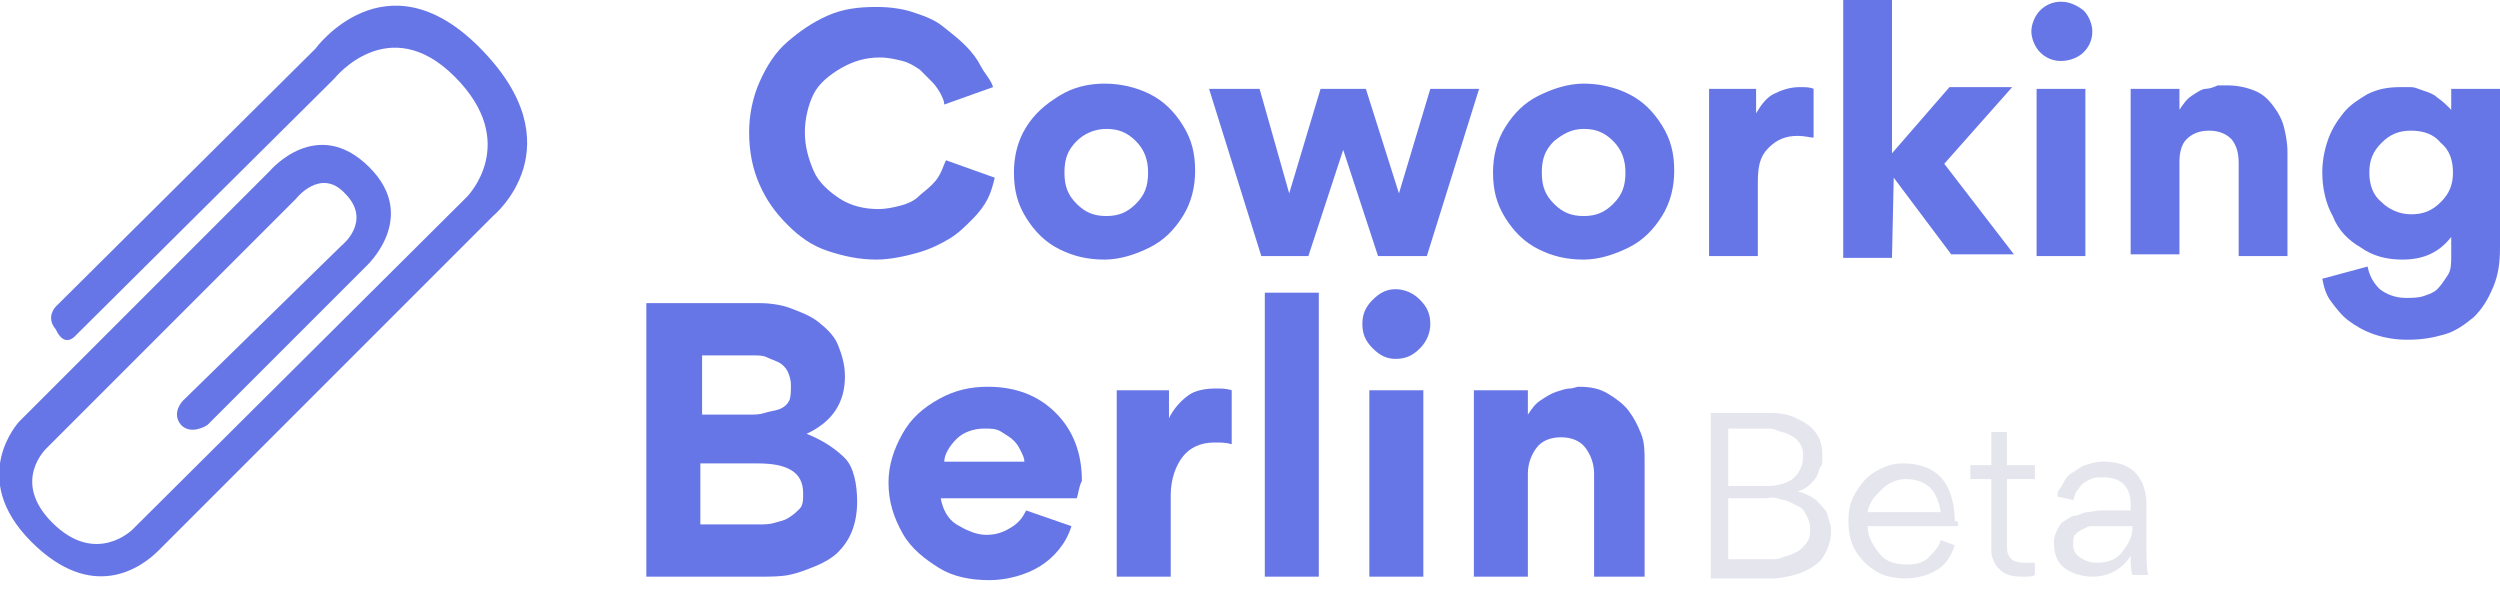
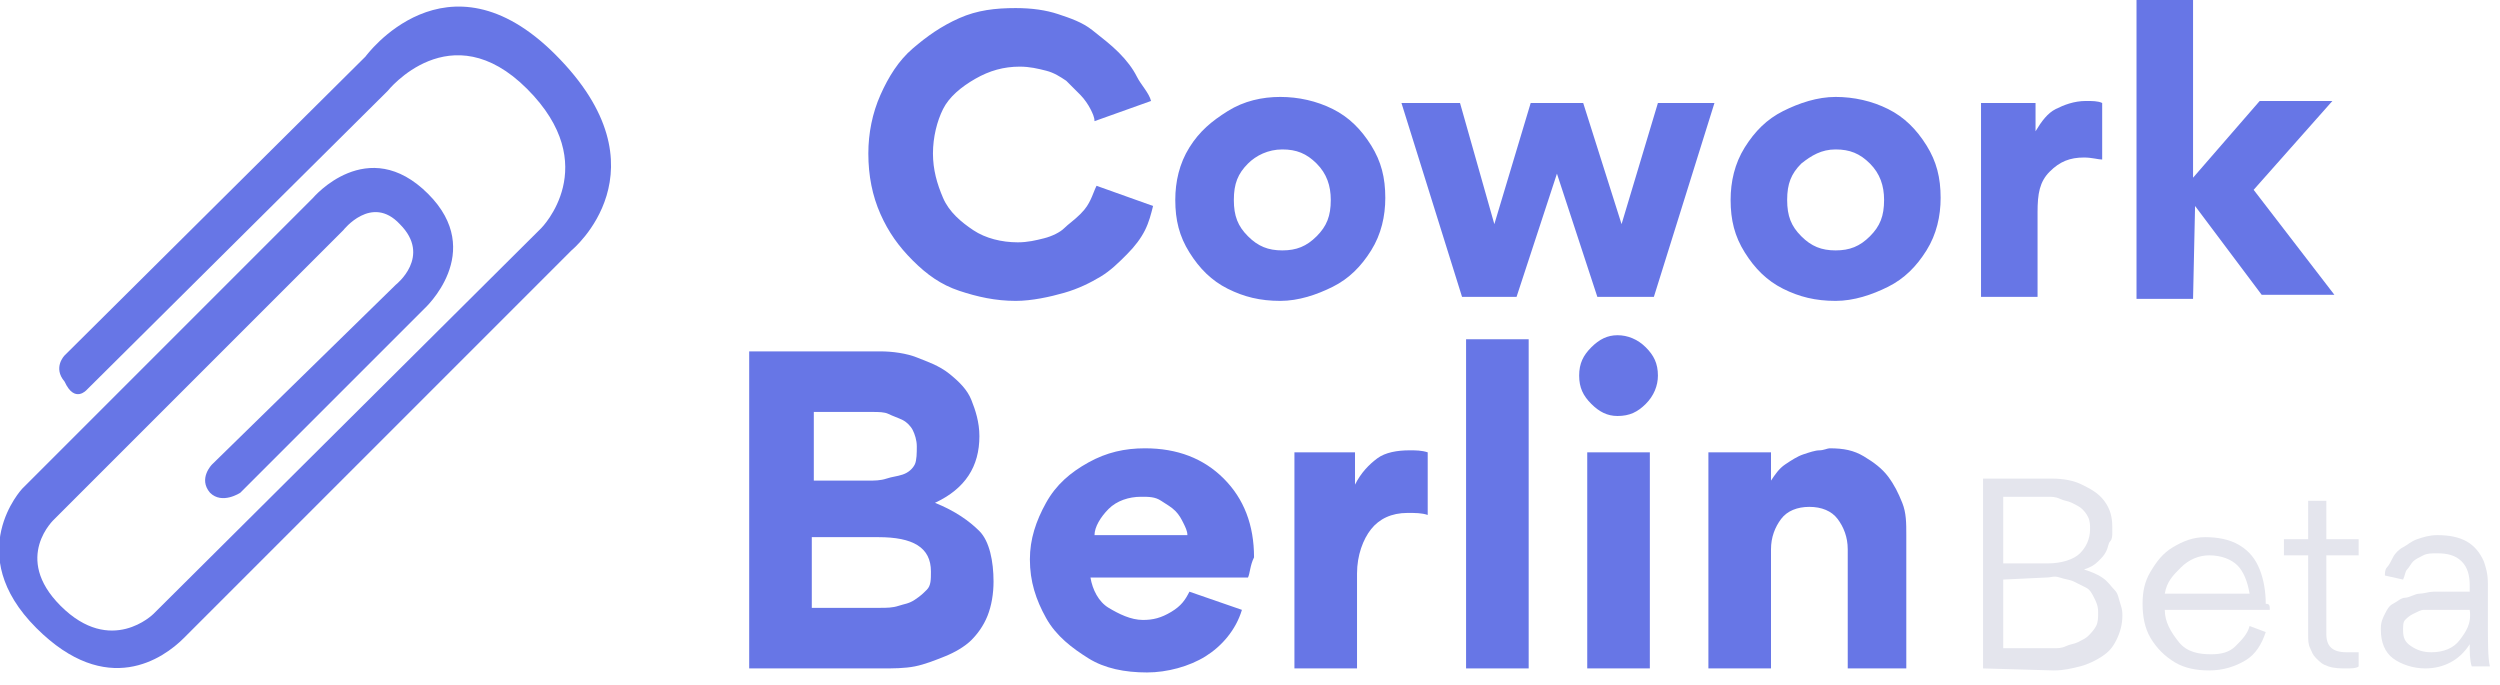
- <svg xmlns="http://www.w3.org/2000/svg" version="1.1" id="Layer_1" x="0px" y="0px" viewBox="0 0 143.5 33.9" style="enable-background:new 0 0 143.5 33.9;" xml:space="preserve">
+ <svg xmlns="http://www.w3.org/2000/svg" version="1.1" id="Layer_1" x="0px" y="0px" viewBox="0 0 123.8 33.9" style="enable-background:new 0 0 123.8 33.9;" xml:space="preserve">
  <style type="text/css">
	.st0{fill:#6776E6;}
	.st1{enable-background:new    ;}
	.st2{fill:#E4E5ED;}
</style>
  <path id="Shape" class="st0" d="M4.3,19.3L19.2,4.5c0,0,3.1-3.9,6.9-0.1s0.7,6.9,0.7,6.9L7.6,30.4c0,0-2.1,2.1-4.6-0.4  c-2.4-2.4-0.3-4.3-0.3-4.3L17,11.4c0,0,1.4-1.8,2.8-0.3c1.6,1.6-0.2,3-0.2,3L10.5,23c0,0-0.7,0.7-0.1,1.4c0.6,0.6,1.5,0,1.5,0  l9.1-9.1c0,0,3.1-2.8,0.2-5.7c-3-3-5.7,0.2-5.7,0.2L1.1,24.2c0,0-3,3.2,0.7,6.9c3.5,3.5,6.3,1.5,7.3,0.5  c0.9-0.9,19.2-19.2,19.2-19.2s4.9-4-0.8-9.7c-5.4-5.4-9.4,0.1-9.4,0.1L3.2,17.6c0,0-0.6,0.6,0,1.3C3.7,20,4.3,19.3,4.3,19.3z" />
  <g class="st1">
    <path class="st0" d="M50.3,14.9c-1,0-1.9-0.2-2.8-0.5s-1.6-0.8-2.3-1.5s-1.2-1.4-1.6-2.3S43,8.7,43,7.6c0-1,0.2-2,0.6-2.9   C44,3.8,44.5,3,45.2,2.4s1.4-1.1,2.3-1.5c0.9-0.4,1.8-0.5,2.8-0.5c0.8,0,1.5,0.1,2.1,0.3s1.2,0.4,1.7,0.8s0.9,0.7,1.3,1.1   c0.4,0.4,0.7,0.8,0.9,1.2S56.9,4.6,57,5l-2.8,1c0-0.2-0.1-0.4-0.2-0.6s-0.3-0.5-0.5-0.7S53,4.2,52.8,4c-0.3-0.2-0.6-0.4-1-0.5   S51,3.3,50.5,3.3c-0.8,0-1.5,0.2-2.2,0.6S47,4.8,46.7,5.4s-0.5,1.4-0.5,2.2s0.2,1.5,0.5,2.2s0.9,1.2,1.5,1.6s1.4,0.6,2.2,0.6   c0.5,0,0.9-0.1,1.3-0.2s0.8-0.3,1-0.5s0.5-0.4,0.8-0.7s0.4-0.5,0.5-0.7s0.2-0.5,0.3-0.7l2.8,1c-0.1,0.4-0.2,0.8-0.4,1.2   s-0.5,0.8-0.9,1.2s-0.8,0.8-1.3,1.1s-1.1,0.6-1.8,0.8S51.1,14.9,50.3,14.9z" />
    <path class="st0" d="M58.2,9.9c0-0.9,0.2-1.8,0.7-2.6S60,6,60.8,5.5s1.7-0.7,2.6-0.7S65.2,5,66,5.4s1.4,1,1.9,1.8s0.7,1.6,0.7,2.6   c0,0.9-0.2,1.8-0.7,2.6s-1.1,1.4-1.9,1.8s-1.7,0.7-2.6,0.7c-1,0-1.8-0.2-2.6-0.6s-1.4-1-1.9-1.8C58.4,11.7,58.2,10.9,58.2,9.9z    M61.8,8.1c-0.5,0.5-0.7,1-0.7,1.8s0.2,1.3,0.7,1.8s1,0.7,1.7,0.7c0.7,0,1.2-0.2,1.7-0.7s0.7-1,0.7-1.8c0-0.7-0.2-1.3-0.7-1.8   s-1-0.7-1.7-0.7S62.2,7.7,61.8,8.1z" />
    <path class="st0" d="M80.3,11.1L80.3,11.1l1.8-6h2.8l-3,9.6h-2.8l-2-6.1l0,0l-2,6.1h-2.7l-3-9.6h2.9l1.7,6l0,0l1.8-6h2.6L80.3,11.1   z" />
    <path class="st0" d="M85.7,9.9c0-0.9,0.2-1.8,0.7-2.6s1.1-1.4,1.9-1.8c0.8-0.4,1.7-0.7,2.6-0.7s1.8,0.2,2.6,0.6   c0.8,0.4,1.4,1,1.9,1.8s0.7,1.6,0.7,2.6c0,0.9-0.2,1.8-0.7,2.6s-1.1,1.4-1.9,1.8c-0.8,0.4-1.7,0.7-2.6,0.7c-1,0-1.8-0.2-2.6-0.6   s-1.4-1-1.9-1.8C85.9,11.7,85.7,10.9,85.7,9.9z M89.2,8.1c-0.5,0.5-0.7,1-0.7,1.8s0.2,1.3,0.7,1.8s1,0.7,1.7,0.7s1.2-0.2,1.7-0.7   s0.7-1,0.7-1.8c0-0.7-0.2-1.3-0.7-1.8s-1-0.7-1.7-0.7S89.7,7.7,89.2,8.1z" />
    <path class="st0" d="M104.1,5.1v2.8c-0.2,0-0.5-0.1-0.9-0.1c-0.7,0-1.2,0.2-1.7,0.7s-0.6,1.1-0.6,2v4.2h-2.8V5.1h2.7v1.4l0,0   c0.3-0.5,0.6-0.9,1-1.1s0.9-0.4,1.5-0.4C103.6,5,103.9,5,104.1,5.1z" />
    <path class="st0" d="M108.7,10.2L108.7,10.2l-0.1,4.6h-2.8V0h2.8v8.8l3.3-3.8h3.6l-3.9,4.4l4,5.2H112L108.7,10.2z" />
-     <path class="st0" d="M117.1,3c-0.3-0.3-0.5-0.8-0.5-1.2s0.2-0.9,0.5-1.2s0.7-0.5,1.2-0.5s0.9,0.2,1.3,0.5c0.3,0.3,0.5,0.8,0.5,1.2   c0,0.5-0.2,0.9-0.5,1.2s-0.8,0.5-1.3,0.5C117.8,3.5,117.4,3.3,117.1,3z M116.9,5.1v9.6h2.8V5.1H116.9z" />
-     <path class="st0" d="M128.5,14.7V9.4c0-0.6-0.1-1-0.4-1.4c-0.3-0.3-0.7-0.5-1.3-0.5c-0.6,0-1,0.2-1.3,0.5c-0.3,0.3-0.4,0.8-0.4,1.3   v5.3h-2.8V5.1h2.8v1.2l0,0c0.2-0.3,0.4-0.6,0.7-0.8s0.6-0.4,0.8-0.4s0.5-0.1,0.7-0.2c0.2,0,0.4,0,0.5,0c0.6,0,1.1,0.1,1.6,0.3   s0.8,0.5,1.1,0.9s0.5,0.8,0.6,1.2c0.1,0.4,0.2,0.9,0.2,1.4v6H128.5z" />
-     <path class="st0" d="M143.5,5.1v9.1c0,0.9-0.1,1.6-0.4,2.3s-0.6,1.2-1.1,1.7c-0.5,0.4-1,0.8-1.7,1s-1.3,0.3-2.1,0.3   c-0.7,0-1.3-0.1-1.9-0.3c-0.6-0.2-1.1-0.5-1.5-0.8s-0.7-0.7-1-1.1s-0.4-0.8-0.5-1.3l2.6-0.7c0.1,0.5,0.3,0.9,0.7,1.3   c0.4,0.3,0.9,0.5,1.5,0.5c0.3,0,0.7,0,1-0.1s0.6-0.2,0.8-0.4c0.2-0.2,0.4-0.5,0.6-0.8s0.2-0.7,0.2-1.1v-1.1l0,0   c-0.7,0.9-1.6,1.3-2.8,1.3c-0.9,0-1.7-0.2-2.4-0.7c-0.7-0.4-1.3-1-1.6-1.8c-0.4-0.7-0.6-1.6-0.6-2.5c0-0.6,0.1-1.2,0.3-1.8   s0.5-1.1,0.9-1.6s0.9-0.8,1.4-1.1c0.6-0.3,1.2-0.4,1.9-0.4c0.2,0,0.4,0,0.6,0s0.4,0.1,0.7,0.2s0.6,0.2,0.8,0.4   c0.3,0.2,0.5,0.4,0.8,0.7l0,0V5.1H143.5z M140.8,9.9c0-0.7-0.2-1.3-0.7-1.7c-0.4-0.5-1-0.7-1.7-0.7s-1.2,0.2-1.7,0.7   s-0.7,1-0.7,1.7s0.2,1.3,0.7,1.7c0.4,0.4,1,0.7,1.7,0.7s1.2-0.2,1.7-0.7S140.8,10.6,140.8,9.9z" />
  </g>
-   <text transform="matrix(1 0 0 1 145.1823 20)" class="st0" style="font-family:'GorditaBold'; font-size:18px;"> </text>
  <g>
    <path class="st0" d="M49.2,28.8c0,0.6-0.1,1.2-0.3,1.7s-0.5,0.9-0.8,1.2c-0.3,0.3-0.8,0.6-1.3,0.8s-1,0.4-1.5,0.5s-1.1,0.1-1.6,0.1   h-6.6V17.4h6.5c0.6,0,1.3,0.1,1.8,0.3s1.1,0.4,1.6,0.8s0.9,0.8,1.1,1.3s0.4,1.1,0.4,1.8c0,1.5-0.7,2.6-2.2,3.3l0,0   c1,0.4,1.7,0.9,2.2,1.4S49.2,27.8,49.2,28.8z M45.4,22.1c0-0.3-0.1-0.6-0.2-0.8s-0.3-0.4-0.5-0.5s-0.5-0.2-0.7-0.3   s-0.5-0.1-0.8-0.1h-2.9v3.4H43c0.3,0,0.6,0,0.9-0.1s0.5-0.1,0.8-0.2s0.5-0.3,0.6-0.5S45.4,22.4,45.4,22.1z M46.1,28.3   c0-1.2-0.9-1.7-2.6-1.7h-3.3v3.5h3.4c0.3,0,0.6,0,0.9-0.1s0.5-0.1,0.8-0.3s0.4-0.3,0.6-0.5S46.1,28.7,46.1,28.3z" />
    <path class="st0" d="M61.8,28.6H54c0.1,0.6,0.4,1.2,0.9,1.5s1.1,0.6,1.7,0.6c0.5,0,0.9-0.1,1.4-0.4s0.7-0.6,0.9-1l2.6,0.9   c-0.3,1-1,1.8-1.8,2.3s-1.9,0.8-2.9,0.8c-1.1,0-2.1-0.2-2.9-0.7s-1.6-1.1-2.1-2S51,28.8,51,27.7c0-1,0.3-1.9,0.8-2.8s1.2-1.5,2.1-2   s1.8-0.7,2.8-0.7c1.6,0,2.9,0.5,3.9,1.5s1.5,2.3,1.5,3.9C61.9,28,61.9,28.4,61.8,28.6z M54.2,26.5h4.6c0-0.2-0.1-0.4-0.2-0.6   s-0.2-0.4-0.4-0.6s-0.4-0.3-0.7-0.5s-0.6-0.2-1-0.2c-0.6,0-1.2,0.2-1.6,0.6S54.2,26.1,54.2,26.5z" />
    <path class="st0" d="M70.7,22.4v3.1c-0.3-0.1-0.6-0.1-1-0.1c-0.8,0-1.4,0.3-1.8,0.8s-0.7,1.3-0.7,2.2v4.7h-3.1V22.4h3V24l0,0   c0.3-0.6,0.7-1,1.1-1.3s1-0.4,1.6-0.4C70.1,22.3,70.4,22.3,70.7,22.4z" />
    <path class="st0" d="M72.6,16.8h3.1v16.3h-3.1V16.8z" />
    <path class="st0" d="M78.8,20c-0.4-0.4-0.6-0.8-0.6-1.4s0.2-1,0.6-1.4s0.8-0.6,1.3-0.6s1,0.2,1.4,0.6s0.6,0.8,0.6,1.4   c0,0.5-0.2,1-0.6,1.4s-0.8,0.6-1.4,0.6C79.6,20.6,79.2,20.4,78.8,20z M78.6,22.4v10.7h3.1V22.4H78.6z" />
    <path class="st0" d="M91.5,33.1v-5.9c0-0.6-0.2-1.1-0.5-1.5s-0.8-0.6-1.4-0.6s-1.1,0.2-1.4,0.6s-0.5,0.9-0.5,1.5v5.9h-3.1V22.4h3.1   v1.4l0,0c0.2-0.3,0.4-0.6,0.7-0.8s0.6-0.4,0.9-0.5s0.6-0.2,0.8-0.2s0.4-0.1,0.5-0.1c0.7,0,1.2,0.1,1.7,0.4s0.9,0.6,1.2,1   s0.5,0.8,0.7,1.3s0.2,1,0.2,1.6v6.6H91.5z" />
  </g>
  <g>
-     <path class="st2" d="M98.2,33.1v-9.4h3.4c0.6,0,1.1,0.1,1.5,0.3s0.8,0.4,1.1,0.8s0.4,0.8,0.4,1.3c0,0.1,0,0.2,0,0.3s0,0.3-0.1,0.4   s-0.1,0.3-0.2,0.5s-0.2,0.3-0.4,0.5s-0.4,0.3-0.7,0.4c0.3,0.1,0.6,0.2,0.9,0.4s0.4,0.4,0.6,0.6s0.2,0.4,0.3,0.7s0.1,0.4,0.1,0.6   c0,0.4-0.1,0.8-0.3,1.2s-0.4,0.6-0.7,0.8s-0.7,0.4-1.1,0.5s-0.8,0.2-1.3,0.2H98.2z M99.2,24.6v3.3h2.2c0.7,0,1.3-0.2,1.6-0.5   s0.5-0.7,0.5-1.2c0-0.2,0-0.4-0.1-0.6s-0.2-0.3-0.3-0.4s-0.3-0.2-0.5-0.3s-0.4-0.1-0.6-0.2s-0.4-0.1-0.6-0.1H99.2z M99.2,28.7v3.4   h2.5c0.2,0,0.4,0,0.6-0.1s0.4-0.1,0.6-0.2s0.4-0.2,0.5-0.3s0.3-0.3,0.4-0.5s0.1-0.4,0.1-0.7s-0.1-0.5-0.2-0.7s-0.2-0.4-0.4-0.5   s-0.4-0.2-0.6-0.3s-0.4-0.1-0.7-0.2s-0.4,0-0.7,0H99.2z" />
-     <path class="st2" d="M112.4,30.2h-5.2c0,0.6,0.3,1.1,0.7,1.6s1,0.6,1.6,0.6c0.5,0,0.9-0.1,1.2-0.4s0.6-0.6,0.7-1l0.8,0.3   c-0.2,0.6-0.5,1.1-1,1.4s-1.1,0.5-1.8,0.5c-0.6,0-1.2-0.1-1.7-0.4s-0.9-0.7-1.2-1.2s-0.4-1.1-0.4-1.7c0-0.6,0.1-1.1,0.4-1.6   s0.6-0.9,1.1-1.2s1-0.5,1.6-0.5c0.6,0,1.2,0.1,1.7,0.4s0.8,0.7,1,1.2s0.3,1.1,0.3,1.7C112.4,29.9,112.4,30,112.4,30.2z M107.2,29.4   h4.2c-0.1-0.6-0.3-1.1-0.6-1.4s-0.8-0.5-1.4-0.5c-0.5,0-1,0.2-1.4,0.6S107.3,28.8,107.2,29.4z" />
+     <path class="st2" d="M98.2,33.1v-9.4h3.4c0.6,0,1.1,0.1,1.5,0.3s0.8,0.4,1.1,0.8s0.4,0.8,0.4,1.3c0,0.1,0,0.2,0,0.3s0,0.3-0.1,0.4   s-0.1,0.3-0.2,0.5s-0.2,0.3-0.4,0.5s-0.4,0.3-0.7,0.4c0.3,0.1,0.6,0.2,0.9,0.4s0.4,0.4,0.6,0.6s0.2,0.4,0.3,0.7s0.1,0.4,0.1,0.6   c0,0.4-0.1,0.8-0.3,1.2s-0.4,0.6-0.7,0.8s-0.7,0.4-1.1,0.5s-0.8,0.2-1.3,0.2L98.2,33.1L98.2,33.1z M99.2,24.6v3.3h2.2   c0.7,0,1.3-0.2,1.6-0.5s0.5-0.7,0.5-1.2c0-0.2,0-0.4-0.1-0.6s-0.2-0.3-0.3-0.4s-0.3-0.2-0.5-0.3s-0.4-0.1-0.6-0.2s-0.4-0.1-0.6-0.1   C101.4,24.6,99.2,24.6,99.2,24.6z M99.2,28.7v3.4h2.5c0.2,0,0.4,0,0.6-0.1s0.4-0.1,0.6-0.2s0.4-0.2,0.5-0.3s0.3-0.3,0.4-0.5   s0.1-0.4,0.1-0.7s-0.1-0.5-0.2-0.7s-0.2-0.4-0.4-0.5s-0.4-0.2-0.6-0.3s-0.4-0.1-0.7-0.2s-0.4,0-0.7,0L99.2,28.7L99.2,28.7z" />
+     <path class="st2" d="M112.4,30.2h-5.2c0,0.6,0.3,1.1,0.7,1.6c0.4,0.5,1,0.6,1.6,0.6c0.5,0,0.9-0.1,1.2-0.4s0.6-0.6,0.7-1l0.8,0.3   c-0.2,0.6-0.5,1.1-1,1.4s-1.1,0.5-1.8,0.5c-0.6,0-1.2-0.1-1.7-0.4s-0.9-0.7-1.2-1.2s-0.4-1.1-0.4-1.7s0.1-1.1,0.4-1.6   s0.6-0.9,1.1-1.2s1-0.5,1.6-0.5s1.2,0.1,1.7,0.4s0.8,0.7,1,1.2s0.3,1.1,0.3,1.7C112.4,29.9,112.4,30,112.4,30.2z M107.2,29.4h4.2   c-0.1-0.6-0.3-1.1-0.6-1.4s-0.8-0.5-1.4-0.5c-0.5,0-1,0.2-1.4,0.6S107.3,28.8,107.2,29.4z" />
    <path class="st2" d="M116.2,33.1c-0.3,0-0.6,0-0.9-0.1s-0.4-0.2-0.6-0.4s-0.2-0.3-0.3-0.5s-0.1-0.4-0.1-0.7v-3.9h-1.2v-0.8h1.2   v-1.9h0.9v1.9h1.6v0.8h-1.6v3.9c0,0.6,0.3,0.9,1,0.9c0.2,0,0.4,0,0.6,0V33C116.7,33.1,116.4,33.1,116.2,33.1z" />
-     <path class="st2" d="M122.3,29.4V29c0-0.5-0.1-0.9-0.4-1.2s-0.7-0.4-1.2-0.4c-0.3,0-0.5,0-0.7,0.1s-0.4,0.2-0.5,0.3   s-0.2,0.3-0.3,0.4s-0.1,0.3-0.2,0.5l-0.9-0.2c0-0.1,0-0.3,0.1-0.4s0.2-0.3,0.3-0.5s0.3-0.4,0.5-0.5s0.4-0.3,0.7-0.4s0.6-0.2,1-0.2   c1.2,0,1.9,0.4,2.3,1.3c0.1,0.3,0.2,0.6,0.2,1.1v1.8c0,1.1,0,1.9,0.1,2.3h-0.9c-0.1-0.3-0.1-0.7-0.1-1.1h0   c-0.5,0.8-1.3,1.2-2.2,1.2c-0.6,0-1.2-0.2-1.6-0.5s-0.6-0.8-0.6-1.4v-0.1c0-0.3,0.1-0.5,0.2-0.7s0.2-0.4,0.4-0.5s0.4-0.3,0.6-0.3   s0.5-0.2,0.7-0.2s0.5-0.1,0.7-0.1H122.3z M122.3,30.2h-1.8c-0.2,0-0.4,0-0.5,0s-0.3,0.1-0.5,0.2s-0.3,0.2-0.4,0.3S119,31,119,31.2   c0,0.4,0.1,0.6,0.4,0.8s0.6,0.3,1,0.3c0.6,0,1.1-0.2,1.4-0.6s0.6-0.8,0.6-1.4V30.2z" />
+     <path class="st2" d="M122.3,29.4V29c0-0.5-0.1-0.9-0.4-1.2s-0.7-0.4-1.2-0.4c-0.3,0-0.5,0-0.7,0.1s-0.4,0.2-0.5,0.3   s-0.2,0.3-0.3,0.4s-0.1,0.3-0.2,0.5l-0.9-0.2c0-0.1,0-0.3,0.1-0.4s0.2-0.3,0.3-0.5s0.3-0.4,0.5-0.5s0.4-0.3,0.7-0.4s0.6-0.2,1-0.2   c1.2,0,1.9,0.4,2.3,1.3c0.1,0.3,0.2,0.6,0.2,1.1v1.8c0,1.1,0,1.9,0.1,2.3h-0.9c-0.1-0.3-0.1-0.7-0.1-1.1l0,0   c-0.5,0.8-1.3,1.2-2.2,1.2c-0.6,0-1.2-0.2-1.6-0.5s-0.6-0.8-0.6-1.4v-0.1c0-0.3,0.1-0.5,0.2-0.7s0.2-0.4,0.4-0.5s0.4-0.3,0.6-0.3   s0.5-0.2,0.7-0.2s0.5-0.1,0.7-0.1h1.8V29.4z M122.3,30.2h-1.8c-0.2,0-0.4,0-0.5,0s-0.3,0.1-0.5,0.2s-0.3,0.2-0.4,0.3   S119,31,119,31.2c0,0.4,0.1,0.6,0.4,0.8c0.3,0.2,0.6,0.3,1,0.3c0.6,0,1.1-0.2,1.4-0.6S122.4,30.9,122.3,30.2L122.3,30.2L122.3,30.2   z" />
  </g>
</svg>
